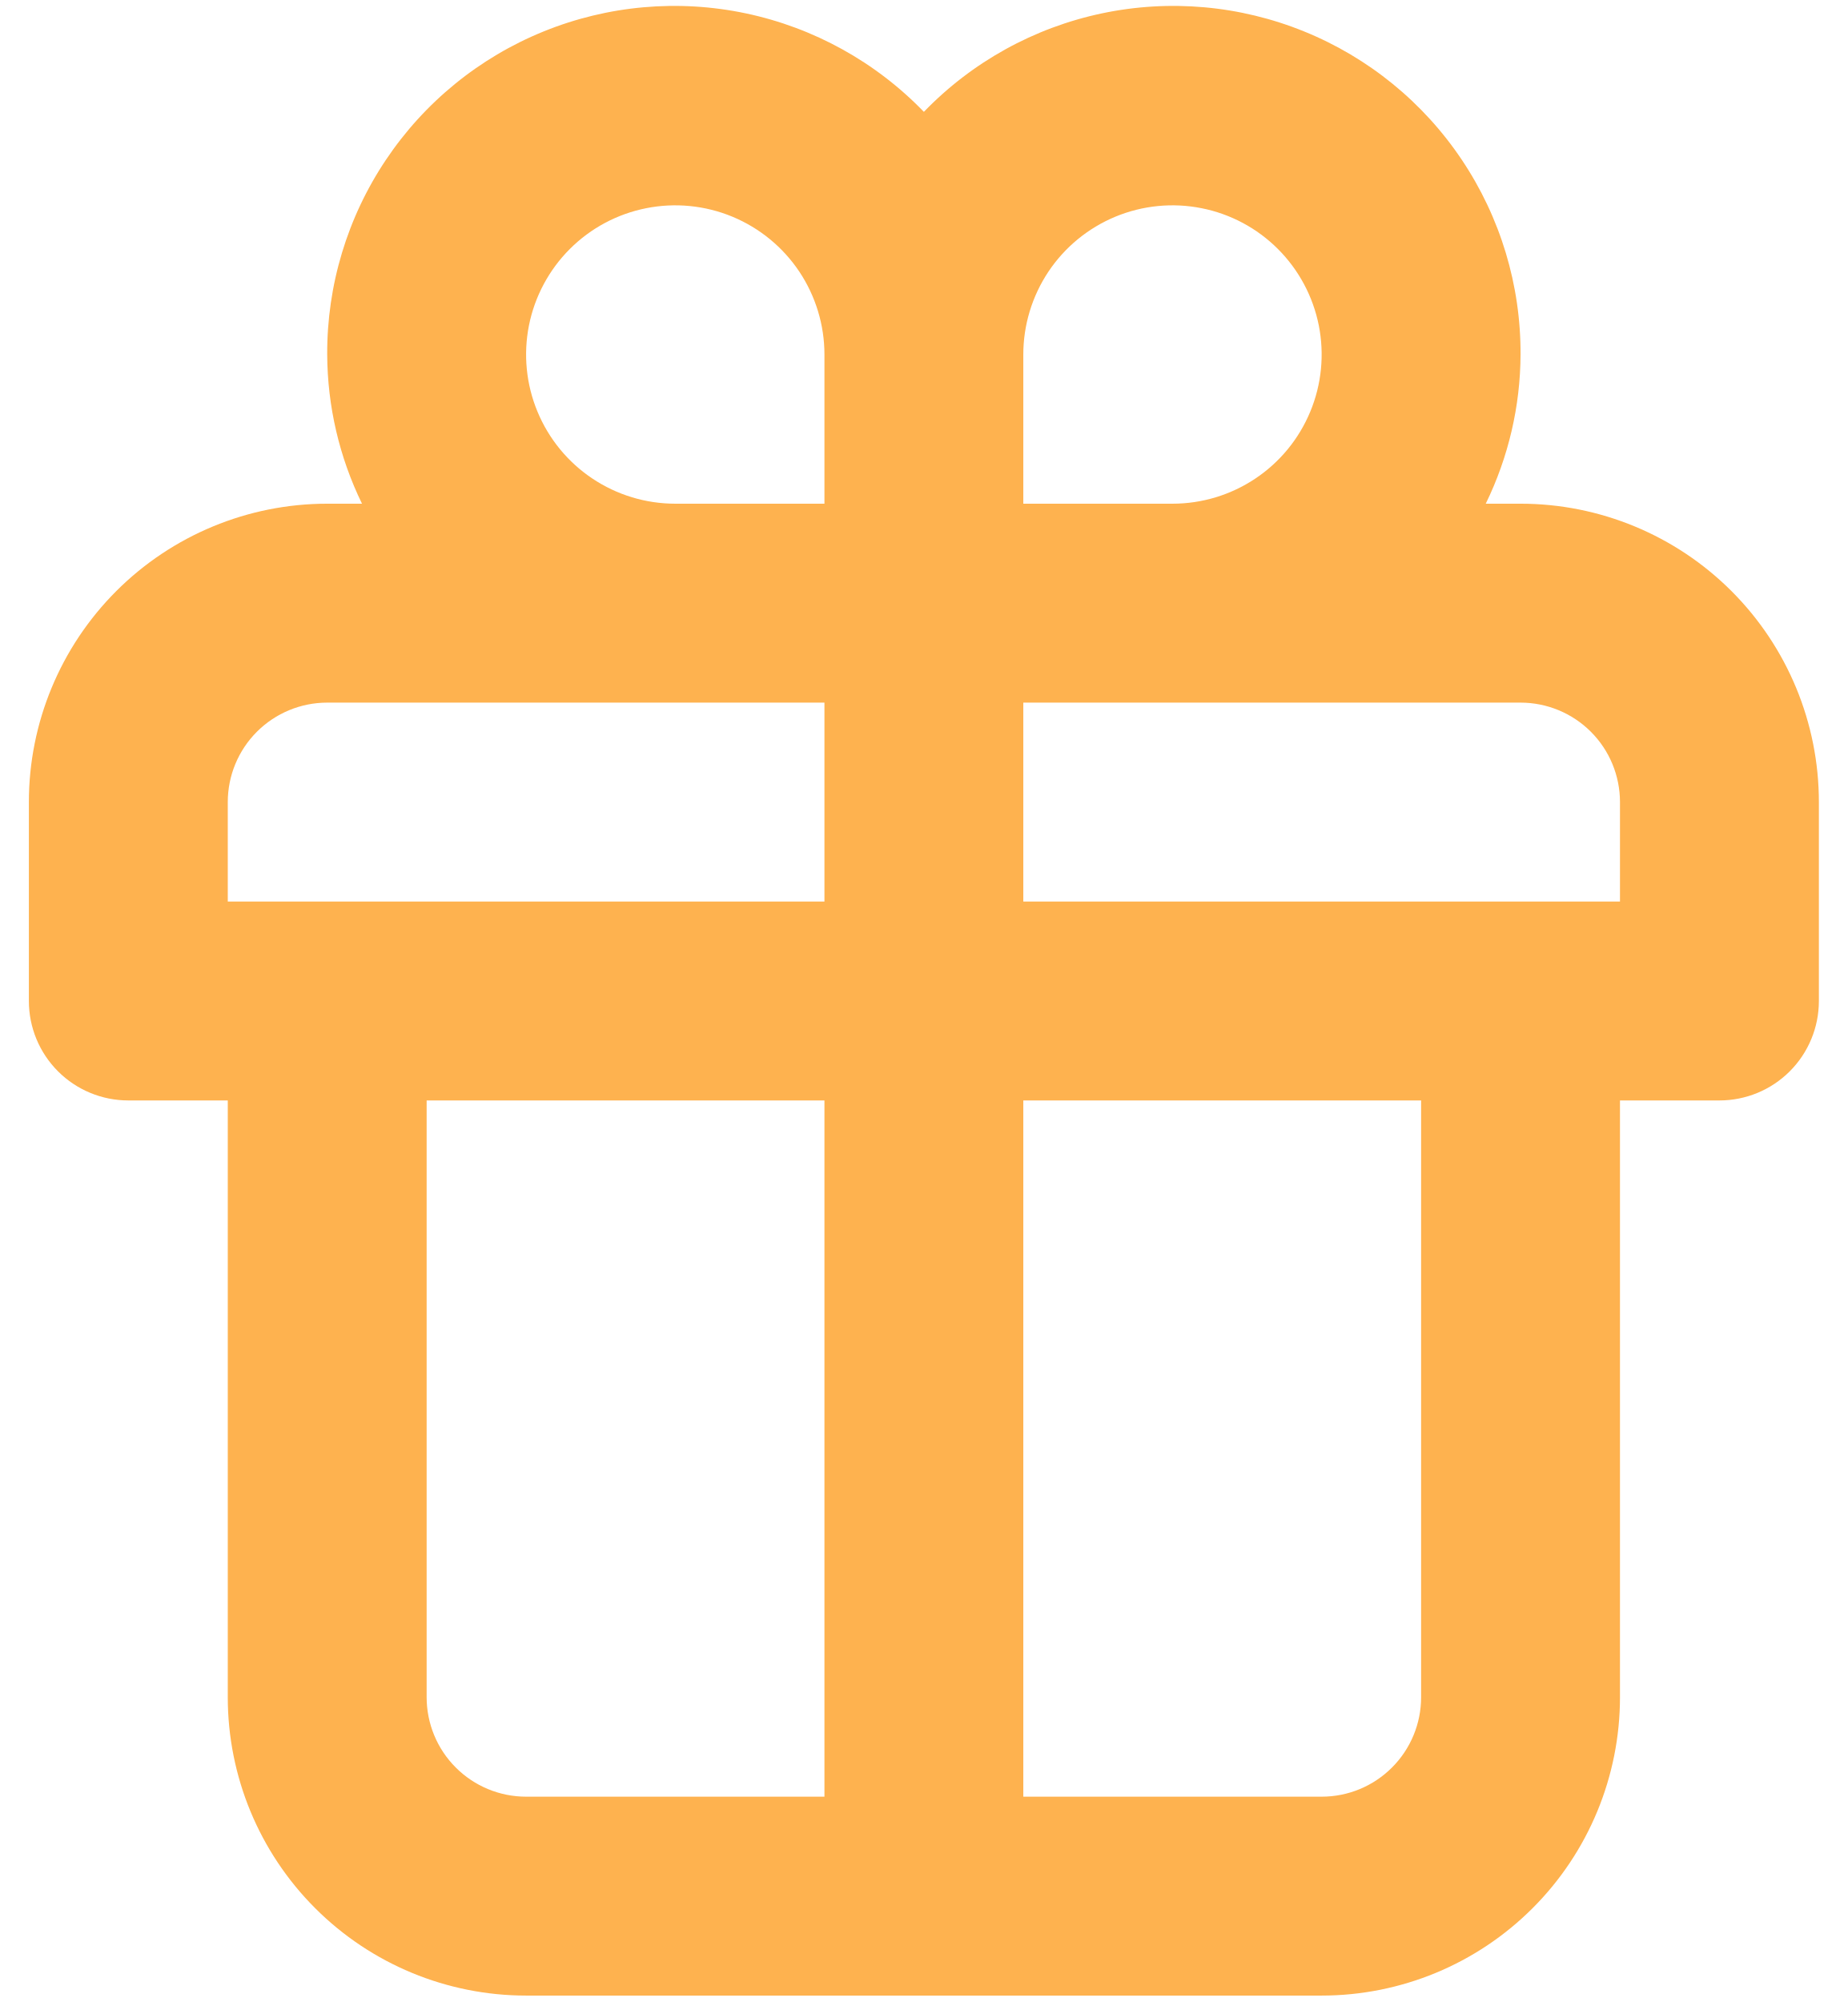
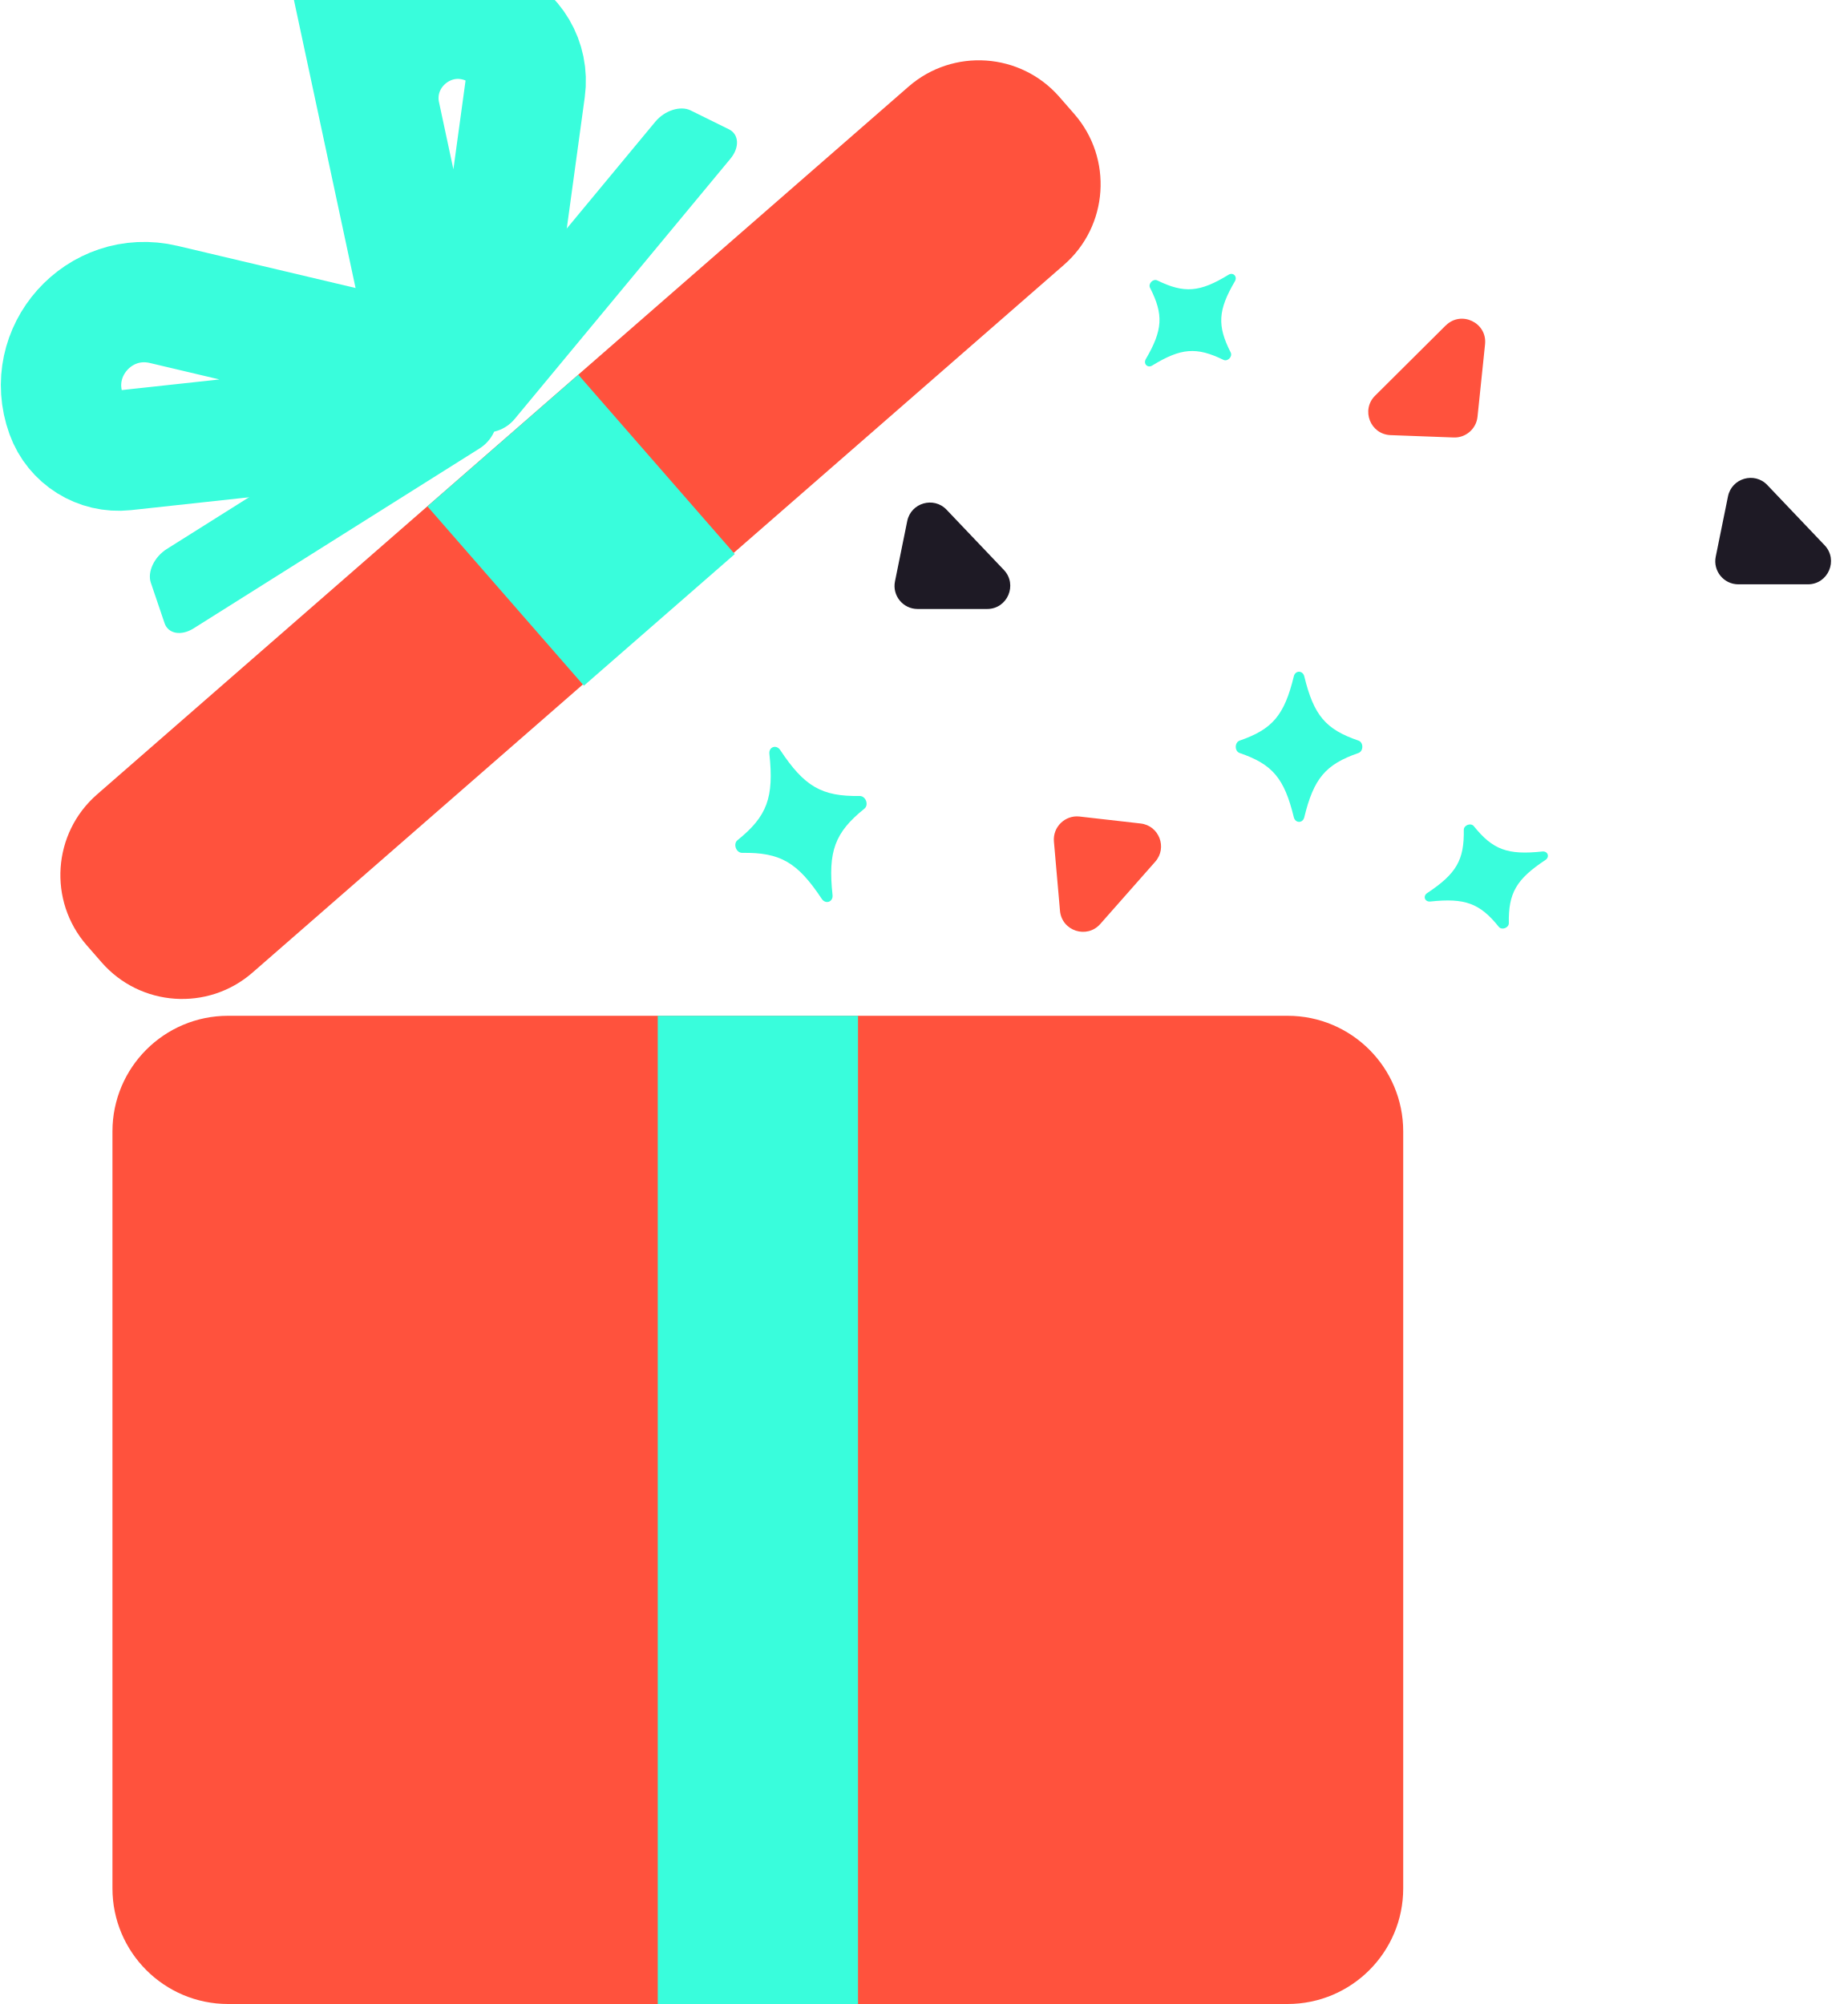
- <svg xmlns="http://www.w3.org/2000/svg" width="48" height="52" viewBox="0 0 48 52" fill="none">
-   <path d="M39.5 13.083H38.596C39.185 11.876 39.495 10.552 39.5 9.208C39.508 7.409 38.977 5.648 37.975 4.152C36.974 2.657 35.548 1.495 33.881 0.818C32.213 0.14 30.381 -0.024 28.621 0.348C26.86 0.72 25.25 1.611 24 2.905C22.75 1.611 21.14 0.72 19.379 0.348C17.619 -0.024 15.787 0.14 14.119 0.818C12.452 1.495 11.026 2.657 10.025 4.152C9.023 5.648 8.492 7.409 8.5 9.208C8.506 10.552 8.815 11.876 9.404 13.083H8.5C6.445 13.083 4.473 13.9 3.02 15.353C1.567 16.807 0.75 18.778 0.75 20.833V26C0.75 26.685 1.022 27.342 1.507 27.827C1.991 28.311 2.648 28.583 3.333 28.583H5.917V44.083C5.917 46.139 6.733 48.11 8.187 49.563C9.64 51.017 11.611 51.833 13.667 51.833H34.333C36.389 51.833 38.36 51.017 39.813 49.563C41.267 48.11 42.083 46.139 42.083 44.083V28.583H44.667C45.352 28.583 46.009 28.311 46.493 27.827C46.978 27.342 47.25 26.685 47.25 26V20.833C47.25 18.778 46.434 16.807 44.98 15.353C43.527 13.9 41.555 13.083 39.5 13.083ZM21.417 46.667H13.667C12.982 46.667 12.324 46.395 11.84 45.91C11.355 45.426 11.083 44.769 11.083 44.083V28.583H21.417V46.667ZM21.417 23.417H5.917V20.833C5.917 20.148 6.189 19.491 6.673 19.007C7.158 18.522 7.815 18.25 8.5 18.25H21.417V23.417ZM21.417 13.083H17.542C16.775 13.083 16.026 12.856 15.389 12.43C14.752 12.005 14.255 11.399 13.962 10.691C13.668 9.983 13.592 9.204 13.741 8.452C13.891 7.701 14.26 7.01 14.802 6.468C15.344 5.926 16.034 5.557 16.786 5.408C17.537 5.258 18.317 5.335 19.025 5.628C19.733 5.922 20.338 6.418 20.764 7.055C21.189 7.693 21.417 8.442 21.417 9.208V13.083ZM26.583 9.208C26.583 8.442 26.811 7.693 27.236 7.055C27.662 6.418 28.267 5.922 28.975 5.628C29.683 5.335 30.463 5.258 31.214 5.408C31.966 5.557 32.656 5.926 33.198 6.468C33.74 7.01 34.109 7.701 34.259 8.452C34.408 9.204 34.332 9.983 34.038 10.691C33.745 11.399 33.248 12.005 32.611 12.43C31.974 12.856 31.225 13.083 30.458 13.083H26.583V9.208ZM36.917 44.083C36.917 44.769 36.645 45.426 36.16 45.91C35.676 46.395 35.019 46.667 34.333 46.667H26.583V28.583H36.917V44.083ZM42.083 23.417H26.583V18.25H39.5C40.185 18.25 40.842 18.522 41.327 19.007C41.811 19.491 42.083 20.148 42.083 20.833V23.417Z" fill="#FEB24F" />
+ <svg xmlns="http://www.w3.org/2000/svg" width="106" height="115" viewBox="0 0 106 115" fill="none">
+   <path d="M73.875 58.291H13.087C9.423 58.291 6.452 61.262 6.452 64.926V108.365C6.452 112.029 9.423 115 13.087 115H73.875C77.539 115 80.51 112.029 80.51 108.365V64.926C80.51 61.262 77.539 58.291 73.875 58.291Z" fill="#FF523D" />
+   <path d="M49.228 58.291H37.739V115H49.228V58.291Z" fill="#39FDDC" />
+   <path d="M52.127 4.972L5.566 45.59C3.013 47.817 2.749 51.693 4.976 54.246L5.829 55.224C8.057 57.777 11.932 58.041 14.486 55.814L61.047 15.197C63.6 12.969 63.864 9.094 61.637 6.54L60.783 5.562C58.556 3.009 54.681 2.745 52.127 4.972Z" fill="#FF523D" />
+   <path d="M33.181 21.504L24.523 29.057L33.501 39.349L42.159 31.796L33.181 21.504Z" fill="#39FDDC" />
+   <path d="M21.81 6.61L24.624 19.762C25.04 21.717 27.872 21.61 28.141 19.633L30.13 5.11C30.349 3.515 29.445 1.975 27.939 1.391C24.546 0.076 21.051 3.054 21.815 6.616L21.81 6.61Z" stroke="#39FDDC" stroke-width="6.906" stroke-miterlimit="10" />
+   <path d="M9.394 17.47L21.878 20.425C24.007 20.931 23.816 24.02 21.642 24.262L7.147 25.841C5.681 25.998 4.293 25.133 3.793 23.745C2.501 20.172 5.698 16.593 9.394 17.47Z" stroke="#39FDDC" stroke-width="6.906" stroke-miterlimit="10" />
+   <path d="M41.822 7.42L39.625 6.336C39.041 6.049 38.136 6.336 37.597 6.987L25.22 21.92C24.681 22.566 24.72 23.325 25.305 23.611L27.501 24.695C28.085 24.982 28.99 24.695 29.529 24.044L41.906 9.111C42.445 8.465 42.406 7.706 41.822 7.42Z" fill="#39FDDC" />
+   <path d="M9.44 35.756L8.653 33.436C8.445 32.818 8.85 31.959 9.563 31.509L25.979 21.177C26.693 20.728 27.44 20.863 27.648 21.481L28.434 23.801C28.642 24.419 28.238 25.279 27.524 25.728L11.108 36.06C10.395 36.509 9.647 36.374 9.44 35.756Z" fill="#39FDDC" />
+   <path d="M49.593 46.408C47.897 47.773 47.498 48.852 47.767 51.358C47.812 51.756 47.374 51.914 47.149 51.582C45.756 49.481 44.767 48.908 42.582 48.942C42.233 48.942 42.048 48.425 42.318 48.211C44.014 46.846 44.413 45.768 44.144 43.262C44.099 42.863 44.537 42.706 44.762 43.037C46.155 45.138 47.144 45.711 49.329 45.678C49.677 45.678 49.863 46.194 49.593 46.408Z" fill="#39FDDC" />
+   <path d="M77.941 43.212C76.059 43.864 75.379 44.662 74.834 46.898C74.75 47.252 74.323 47.252 74.233 46.898C73.688 44.662 73.014 43.858 71.126 43.212C70.828 43.111 70.828 42.605 71.126 42.499C73.008 41.847 73.688 41.049 74.233 38.813C74.317 38.459 74.744 38.459 74.834 38.813C75.379 41.049 76.053 41.853 77.941 42.499C78.239 42.6 78.239 43.105 77.941 43.212Z" fill="#39FDDC" />
+   <path d="M70.194 20.65C68.649 19.897 67.761 19.964 66.11 20.976C65.846 21.138 65.587 20.88 65.739 20.61C66.716 18.942 66.767 18.054 65.986 16.52C65.862 16.279 66.16 15.975 66.402 16.093C67.947 16.846 68.835 16.779 70.486 15.768C70.75 15.605 71.009 15.863 70.857 16.133C69.879 17.801 69.829 18.689 70.61 20.223C70.733 20.464 70.436 20.768 70.194 20.65Z" fill="#39FDDC" />
+   <path d="M85.992 53.184C84.907 51.835 84.053 51.52 82.065 51.734C81.75 51.768 81.621 51.419 81.891 51.245C83.559 50.139 84.014 49.352 83.986 47.622C83.986 47.346 84.396 47.2 84.565 47.414C85.649 48.762 86.503 49.077 88.492 48.863C88.806 48.83 88.936 49.178 88.666 49.352C86.997 50.459 86.542 51.245 86.57 52.976C86.57 53.251 86.16 53.397 85.992 53.184Z" fill="#39FDDC" />
+   <path d="M65.441 47.256L61.941 46.857C61.109 46.762 60.396 47.459 60.469 48.29L60.817 52.262C60.919 53.425 62.362 53.897 63.132 53.02L66.284 49.447C66.992 48.644 66.503 47.374 65.441 47.256Z" fill="#FF523D" />
+   <path d="M52.053 29.902L51.351 33.358C51.182 34.178 51.811 34.947 52.648 34.947H56.637C57.8 34.947 58.401 33.554 57.598 32.706L54.311 29.251C53.575 28.475 52.266 28.852 52.053 29.902Z" fill="#1E1A25" />
+   <path d="M82.948 18.677L78.897 22.706C78.076 23.52 78.621 24.925 79.784 24.97L83.403 25.105C84.099 25.133 84.7 24.61 84.773 23.919L85.206 19.756C85.335 18.515 83.835 17.801 82.953 18.677H82.948Z" fill="#FF523D" />
+   <path d="M99.144 28.486L98.442 31.942C98.273 32.762 98.902 33.532 99.739 33.532H103.728C104.891 33.532 105.492 32.138 104.689 31.29L101.402 27.835C100.666 27.059 99.357 27.436 99.144 28.486Z" fill="#1E1A25" />
</svg>
